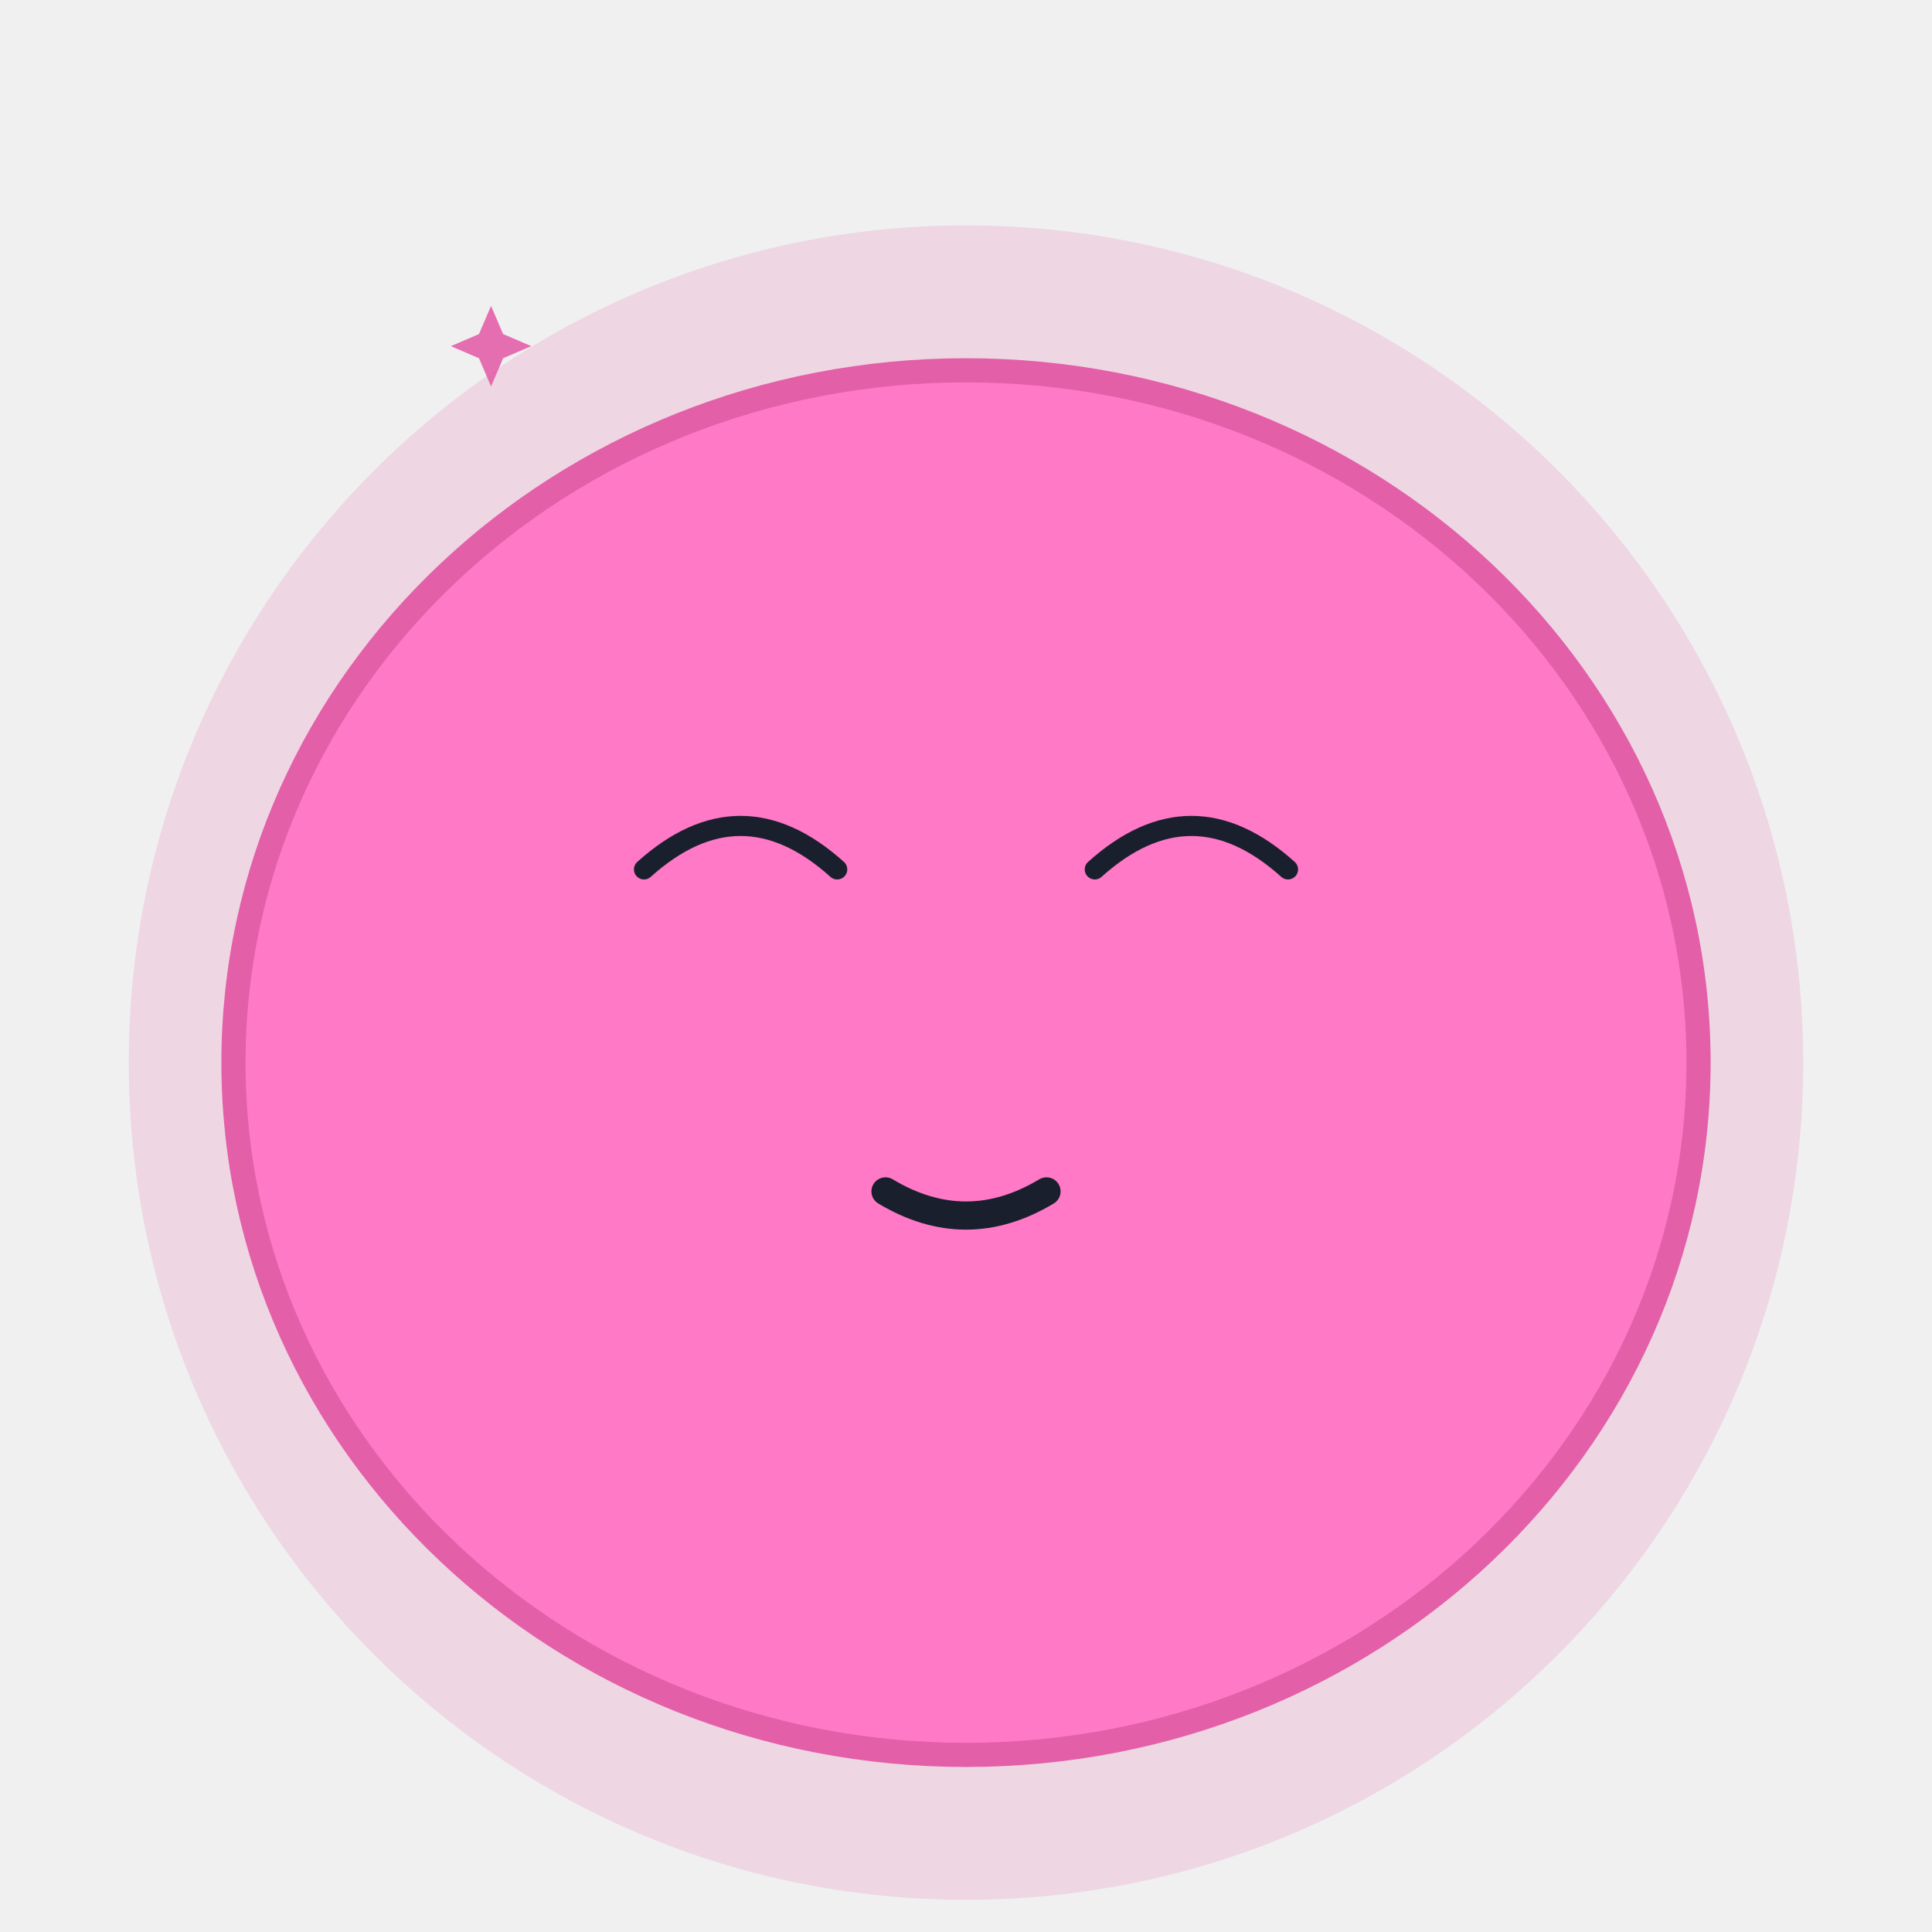
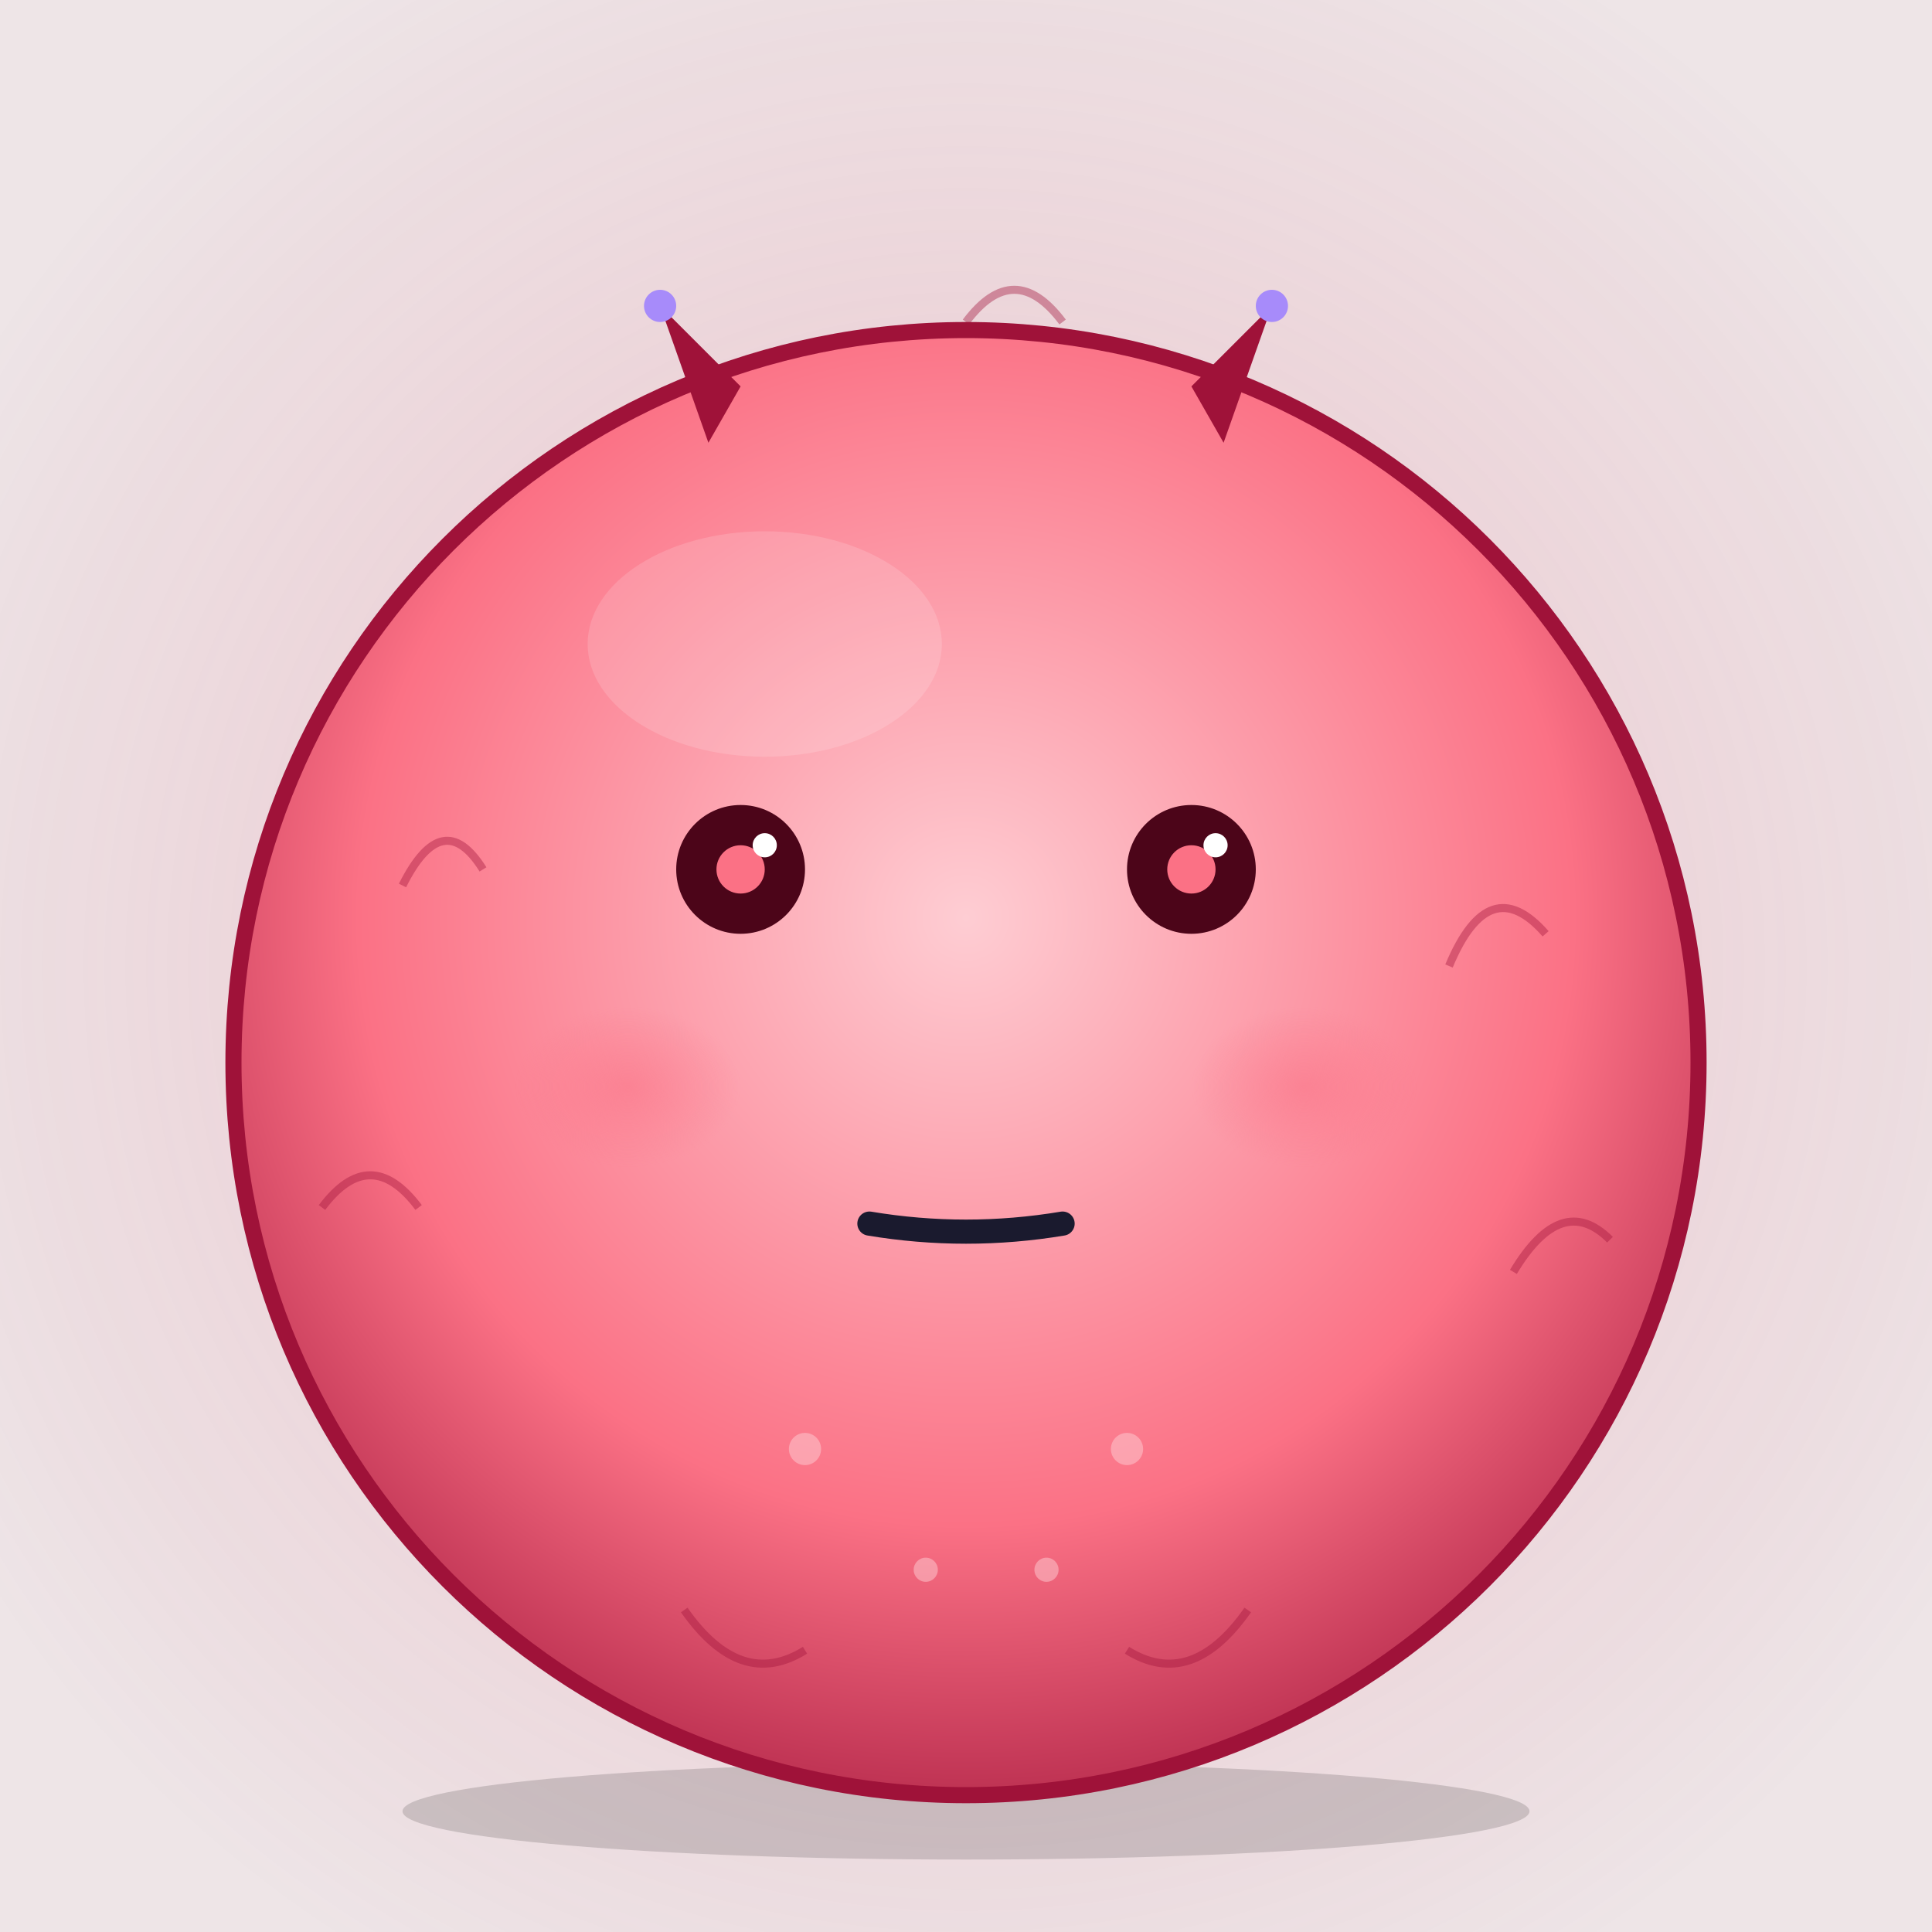
- <svg xmlns="http://www.w3.org/2000/svg" viewBox="0 0 240 240" width="240" height="240" role="img" aria-label="moki the Lumming (calm)">
-   <circle cx="120" cy="132" r="104" fill="#e35fa8" opacity="0.18" />
-   <ellipse cx="120" cy="132" rx="91" ry="86" fill="#ff79c6" stroke="#e35fa8" stroke-width="3" />
-   <g transform="translate(61,43)" fill="#e35fa8" opacity="0.9">
-     <path d="M0,-5 L1.5,-1.5 L5,0 L1.5,1.5 L0,5 L-1.5,1.5 L-5,0 L-1.5,-1.5 Z" />
+ <svg xmlns="http://www.w3.org/2000/svg" viewBox="0 0 240 240" width="240" height="240" role="img" aria-label="Moki the Lumming (calm)">
+   <defs>
+     <radialGradient id="bg-moki-calm" cx="50%" cy="50%" r="60%">
+       <stop offset="0%" stop-color="#fb7185" stop-opacity="0.27" />
+       <stop offset="100%" stop-color="#be123c" stop-opacity="0.05" />
+     </radialGradient>
+     <radialGradient id="fur-moki-calm" cx="50%" cy="40%" r="70%">
+       <stop offset="0%" stop-color="#fecdd3" />
+       <stop offset="60%" stop-color="#fb7185" />
+       <stop offset="100%" stop-color="#9f1239" />
+     </radialGradient>
+     <radialGradient id="cheek-moki-calm" cx="50%" cy="50%" r="50%">
+       <stop offset="0%" stop-color="#fb7185" stop-opacity="0.5" />
+       <stop offset="100%" stop-color="#fb7185" stop-opacity="0" />
+     </radialGradient>
+   </defs>
+   <rect width="240" height="240" fill="url(#bg-moki-calm)" />
+   <ellipse cx="120" cy="225" rx="70" ry="6" fill="#000" opacity="0.15" />
+   <circle cx="120" cy="132" r="91" fill="url(#fur-moki-calm)" stroke="#9f1239" stroke-width="2" />
+   <g opacity="0.4" stroke="#9f1239" stroke-width="1" fill="none">
+     <path d="M50,110 Q55,100 60,108" />
+     <path d="M180,120 Q185,108 192,116" />
+     <path d="M40,150 Q46,142 52,150" />
+     <path d="M188,158 Q194,148 200,154" />
+     <path d="M120,40 Q126,32 132,40" />
+     <path d="M85,200 Q92,210 100,205" />
+     <path d="M155,200 Q148,210 140,205" />
  </g>
-   <path d="M80,108 Q92,97.2 104,108" stroke="#1a1f2e" stroke-width="2.5" fill="none" stroke-linecap="round" />
-   <path d="M136,108 Q148,97.2 160,108" stroke="#1a1f2e" stroke-width="2.5" fill="none" stroke-linecap="round" />
-   <path d="M110,148 Q120,154 130,148" stroke="#1a1f2e" stroke-width="3.5" fill="none" stroke-linecap="round" />
+   <path d="M88,55 L82,38 L92,48 Z" fill="#9f1239" />
+   <path d="M152,55 L158,38 L148,48 Z" fill="#9f1239" />
+   <circle cx="82" cy="38" r="2" fill="#a78bfa" />
+   <circle cx="158" cy="38" r="2" fill="#a78bfa" />
+   <ellipse cx="78" cy="135" rx="14" ry="10" fill="url(#cheek-moki-calm)" />
+   <ellipse cx="162" cy="135" rx="14" ry="10" fill="url(#cheek-moki-calm)" />
+   <circle cx="92" cy="108" r="8" fill="#4c0519" />
+   <circle cx="148" cy="108" r="8" fill="#4c0519" />
+   <circle cx="92" cy="108" r="3" fill="#fb7185" />
+   <circle cx="148" cy="108" r="3" fill="#fb7185" />
+   <circle cx="95" cy="105" r="1.5" fill="#fff" />
+   <circle cx="151" cy="105" r="1.5" fill="#fff" />
+   <path d="M108,152 Q120,154 132,152" stroke="#1a1a2e" stroke-width="3" fill="none" stroke-linecap="round" />
+   <g opacity="0.5" fill="#fecdd3">
+     <circle cx="100" cy="180" r="2" />
+     <circle cx="140" cy="180" r="2" />
+     <circle cx="115" cy="195" r="1.5" />
+     <circle cx="130" cy="195" r="1.5" />
+   </g>
+   <ellipse cx="95" cy="80" rx="22" ry="14" fill="#fff" opacity="0.15" />
</svg>
